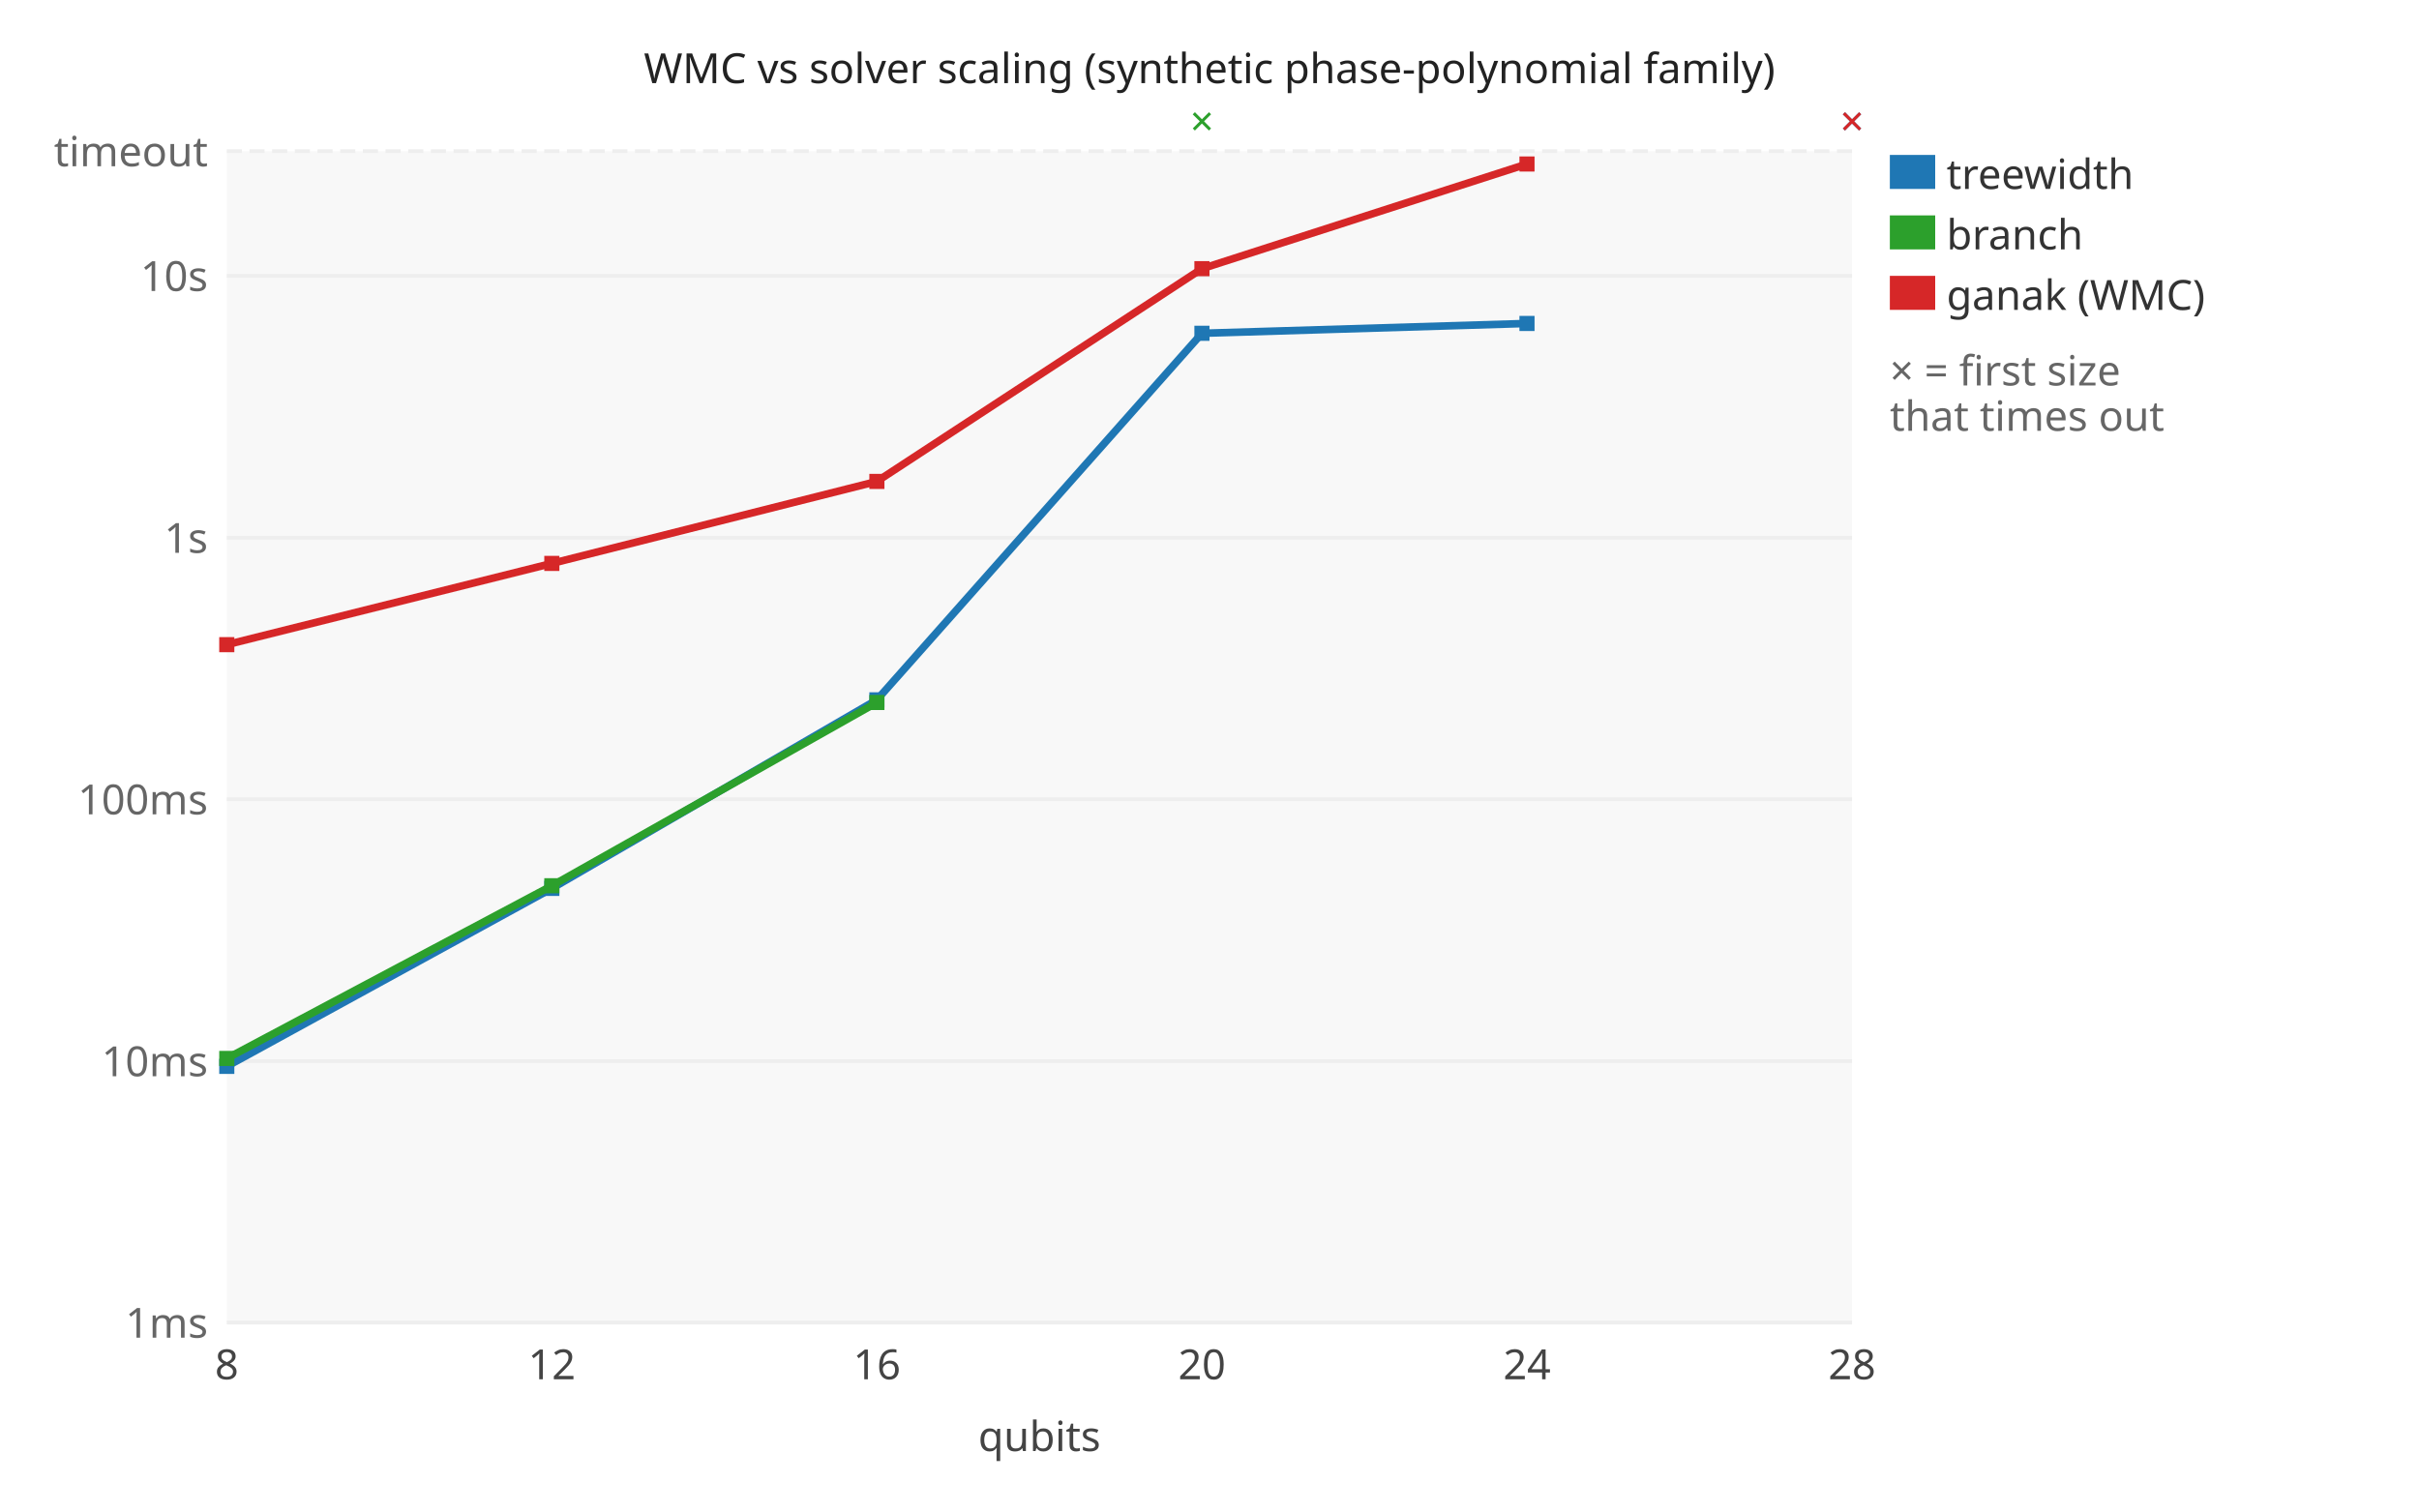
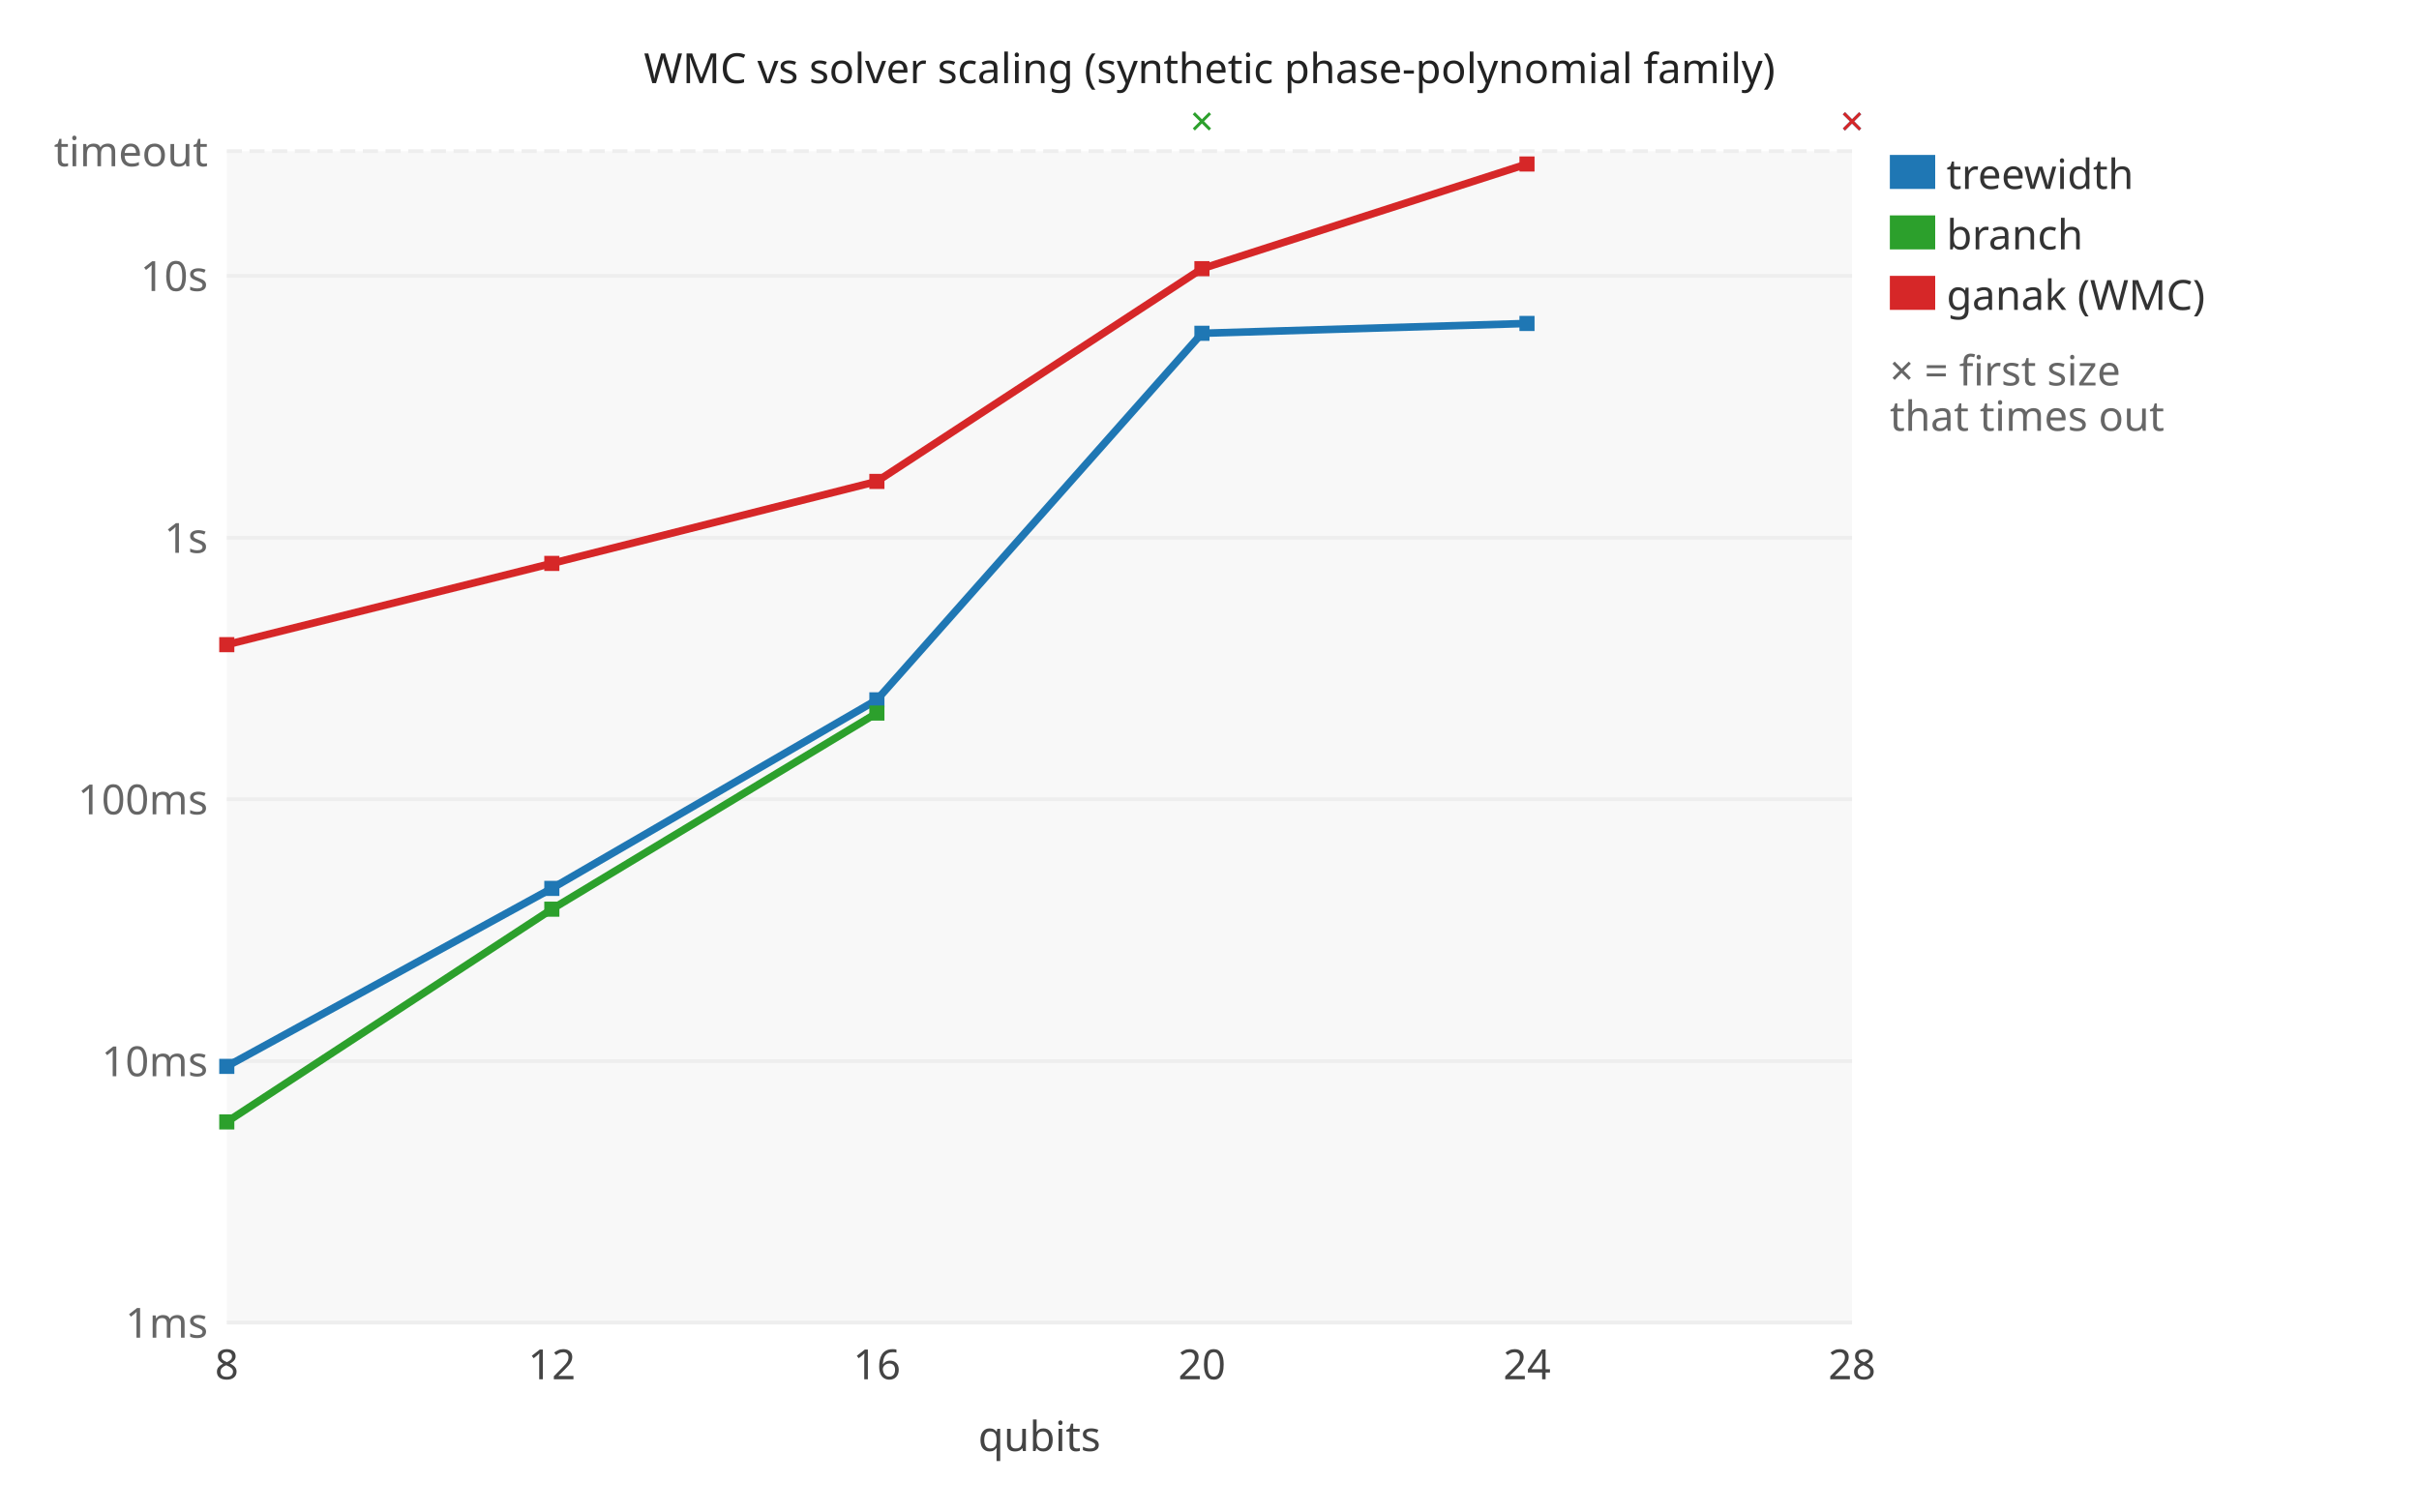
<svg xmlns="http://www.w3.org/2000/svg" width="640" height="400" viewBox="0 0 640 400">
  <style>text{font-family:sans-serif;font-size:11px;}</style>
  <rect x="60.0" y="40.0" width="430.0" height="310.0" fill="#f8f8f8" opacity="1.00" />
  <text x="320.0" y="22.0" text-anchor="middle" fill="#222" font-size="12">WMC vs solver scaling (synthetic phase-polynomial family)</text>
  <line x1="60.0" y1="350.0" x2="490.0" y2="350.0" stroke="#eee" stroke-width="1.0" />
  <text x="55.0" y="354.0" text-anchor="end" fill="#666" font-size="9">1ms</text>
  <line x1="60.0" y1="280.8" x2="490.0" y2="280.8" stroke="#eee" stroke-width="1.0" />
  <text x="55.0" y="284.8" text-anchor="end" fill="#666" font-size="9">10ms</text>
  <line x1="60.0" y1="211.5" x2="490.0" y2="211.5" stroke="#eee" stroke-width="1.0" />
  <text x="55.0" y="215.5" text-anchor="end" fill="#666" font-size="9">100ms</text>
  <line x1="60.0" y1="142.3" x2="490.0" y2="142.3" stroke="#eee" stroke-width="1.0" />
  <text x="55.0" y="146.3" text-anchor="end" fill="#666" font-size="9">1s</text>
  <line x1="60.0" y1="73.0" x2="490.0" y2="73.0" stroke="#eee" stroke-width="1.0" />
  <text x="55.0" y="77.0" text-anchor="end" fill="#666" font-size="9">10s</text>
  <line x1="60.0" y1="40.0" x2="490.0" y2="40.0" stroke="#eee" stroke-width="1.0" stroke-dasharray="4,2" />
  <text x="55.0" y="44.0" text-anchor="end" fill="#666" font-size="9">timeout</text>
  <text x="60.0" y="365.0" text-anchor="middle" fill="#444" font-size="9">8</text>
  <text x="146.0" y="365.0" text-anchor="middle" fill="#444" font-size="9">12</text>
  <text x="232.0" y="365.0" text-anchor="middle" fill="#444" font-size="9">16</text>
  <text x="318.0" y="365.0" text-anchor="middle" fill="#444" font-size="9">20</text>
  <text x="404.0" y="365.0" text-anchor="middle" fill="#444" font-size="9">24</text>
  <text x="490.0" y="365.0" text-anchor="middle" fill="#444" font-size="9">28</text>
  <text x="275.0" y="384.0" text-anchor="middle" fill="#444" font-size="10">qubits</text>
  <polyline points="60.0,282.2 146.0,235.1 232.0,185.2 318.0,88.2 404.0,85.6" stroke="#1f77b4" stroke-width="2.0" fill="none" />
  <rect x="58.0" y="280.2" width="4.0" height="4.0" fill="#1f77b4" opacity="1.00" />
  <rect x="144.0" y="233.1" width="4.0" height="4.0" fill="#1f77b4" opacity="1.00" />
  <rect x="230.0" y="183.2" width="4.0" height="4.0" fill="#1f77b4" opacity="1.00" />
  <rect x="316.0" y="86.2" width="4.0" height="4.0" fill="#1f77b4" opacity="1.00" />
  <rect x="402.0" y="83.6" width="4.0" height="4.0" fill="#1f77b4" opacity="1.00" />
  <text x="490.0" y="36.0" text-anchor="middle" fill="#1f77b4" font-size="13">×</text>
-   <polyline points="60.0,280.1 146.0,234.4 232.0,185.9" stroke="#2ca02c" stroke-width="2.0" fill="none" />
-   <rect x="58.0" y="278.1" width="4.0" height="4.0" fill="#2ca02c" opacity="1.00" />
-   <rect x="144.0" y="232.4" width="4.0" height="4.0" fill="#2ca02c" opacity="1.00" />
-   <rect x="230.0" y="183.9" width="4.0" height="4.0" fill="#2ca02c" opacity="1.00" />
+   <polyline points="60.0,296.9 146.0,240.6 232.0,188.7" stroke="#2ca02c" stroke-width="2.0" fill="none" />
+   <rect x="58.0" y="294.9" width="4.0" height="4.0" fill="#2ca02c" opacity="1.00" />
+   <rect x="144.0" y="238.6" width="4.0" height="4.0" fill="#2ca02c" opacity="1.00" />
+   <rect x="230.0" y="186.7" width="4.0" height="4.0" fill="#2ca02c" opacity="1.00" />
  <text x="318.0" y="36.0" text-anchor="middle" fill="#2ca02c" font-size="13">×</text>
  <polyline points="60.0,170.6 146.0,149.1 232.0,127.4 318.0,71.1 404.0,43.4" stroke="#d62728" stroke-width="2.0" fill="none" />
  <rect x="58.0" y="168.6" width="4.0" height="4.0" fill="#d62728" opacity="1.00" />
  <rect x="144.0" y="147.1" width="4.0" height="4.0" fill="#d62728" opacity="1.00" />
  <rect x="230.0" y="125.4" width="4.0" height="4.0" fill="#d62728" opacity="1.00" />
  <rect x="316.0" y="69.1" width="4.0" height="4.0" fill="#d62728" opacity="1.00" />
  <rect x="402.0" y="41.4" width="4.0" height="4.0" fill="#d62728" opacity="1.00" />
  <text x="490.0" y="36.0" text-anchor="middle" fill="#d62728" font-size="13">×</text>
  <rect x="500.0" y="41.0" width="12.0" height="9.0" fill="#1f77b4" opacity="1.00" />
  <text x="515.0" y="50.0" text-anchor="start" fill="#333" font-size="10">treewidth</text>
  <rect x="500.0" y="57.0" width="12.0" height="9.0" fill="#2ca02c" opacity="1.00" />
  <text x="515.0" y="66.0" text-anchor="start" fill="#333" font-size="10">branch</text>
  <rect x="500.0" y="73.0" width="12.0" height="9.0" fill="#d62728" opacity="1.00" />
  <text x="515.0" y="82.0" text-anchor="start" fill="#333" font-size="10">ganak (WMC)</text>
  <text x="500.0" y="102.0" text-anchor="start" fill="#666" font-size="9">× = first size</text>
  <text x="500.0" y="114.0" text-anchor="start" fill="#666" font-size="9">that times out</text>
</svg>
